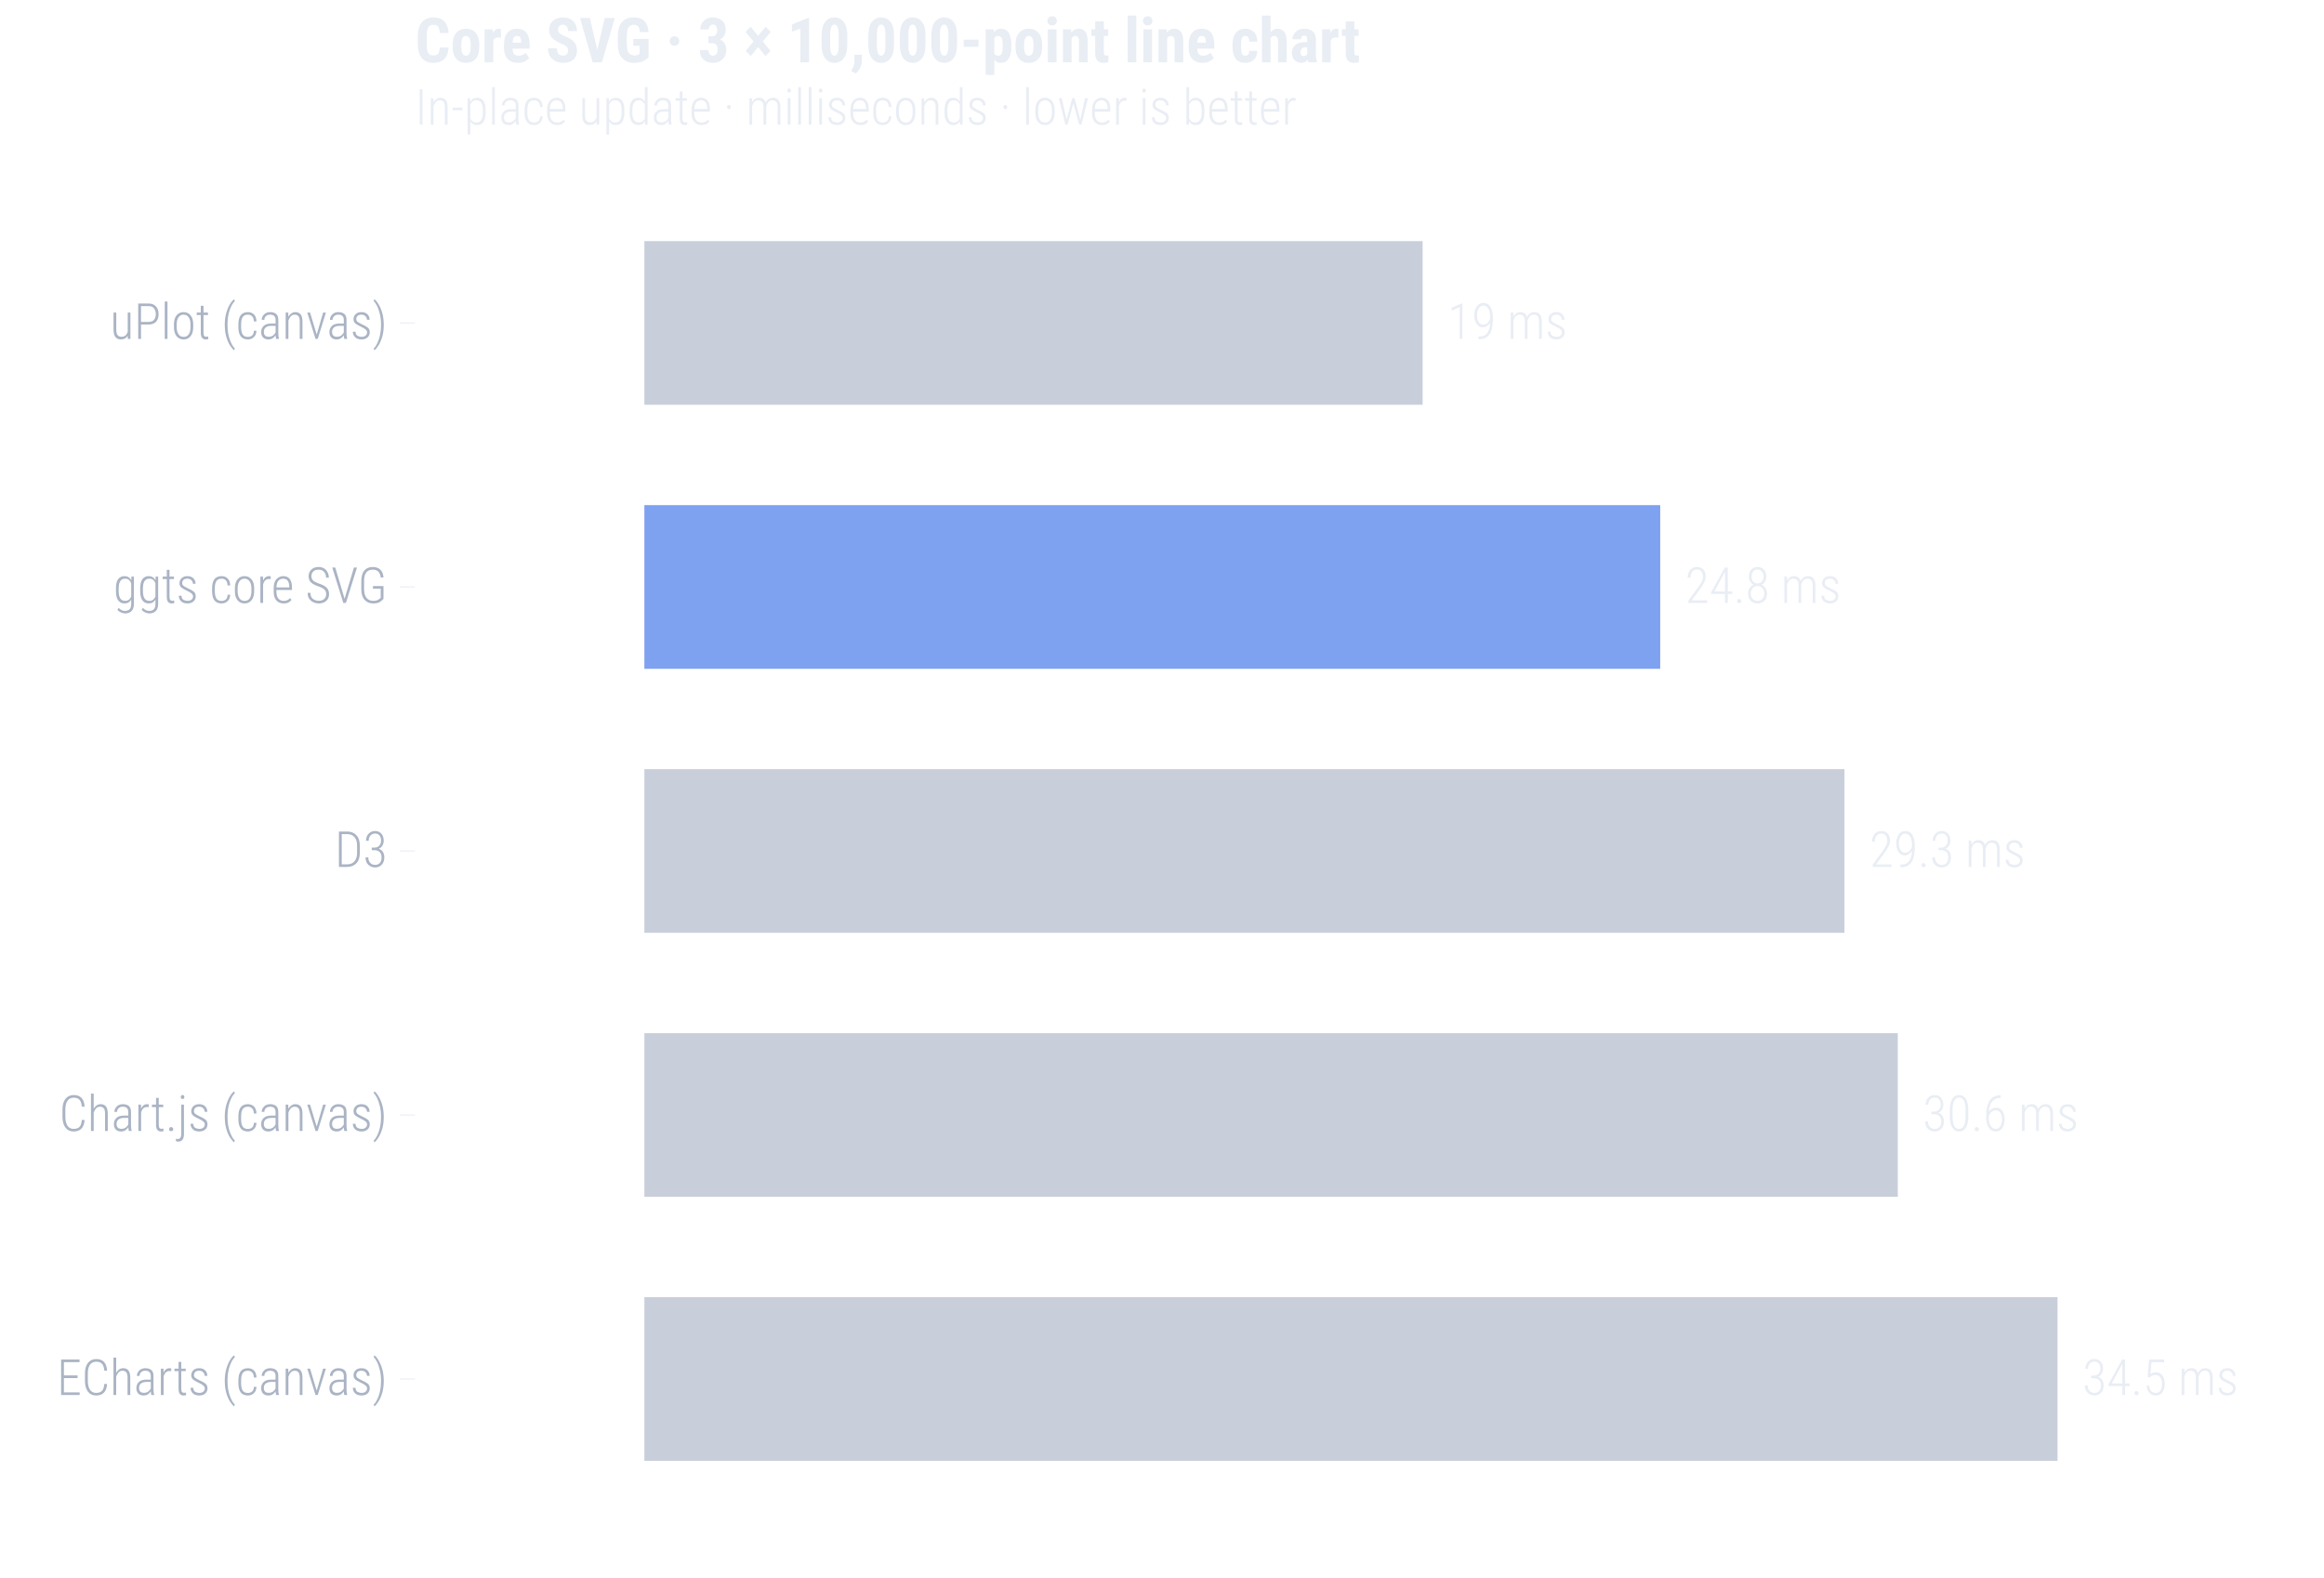
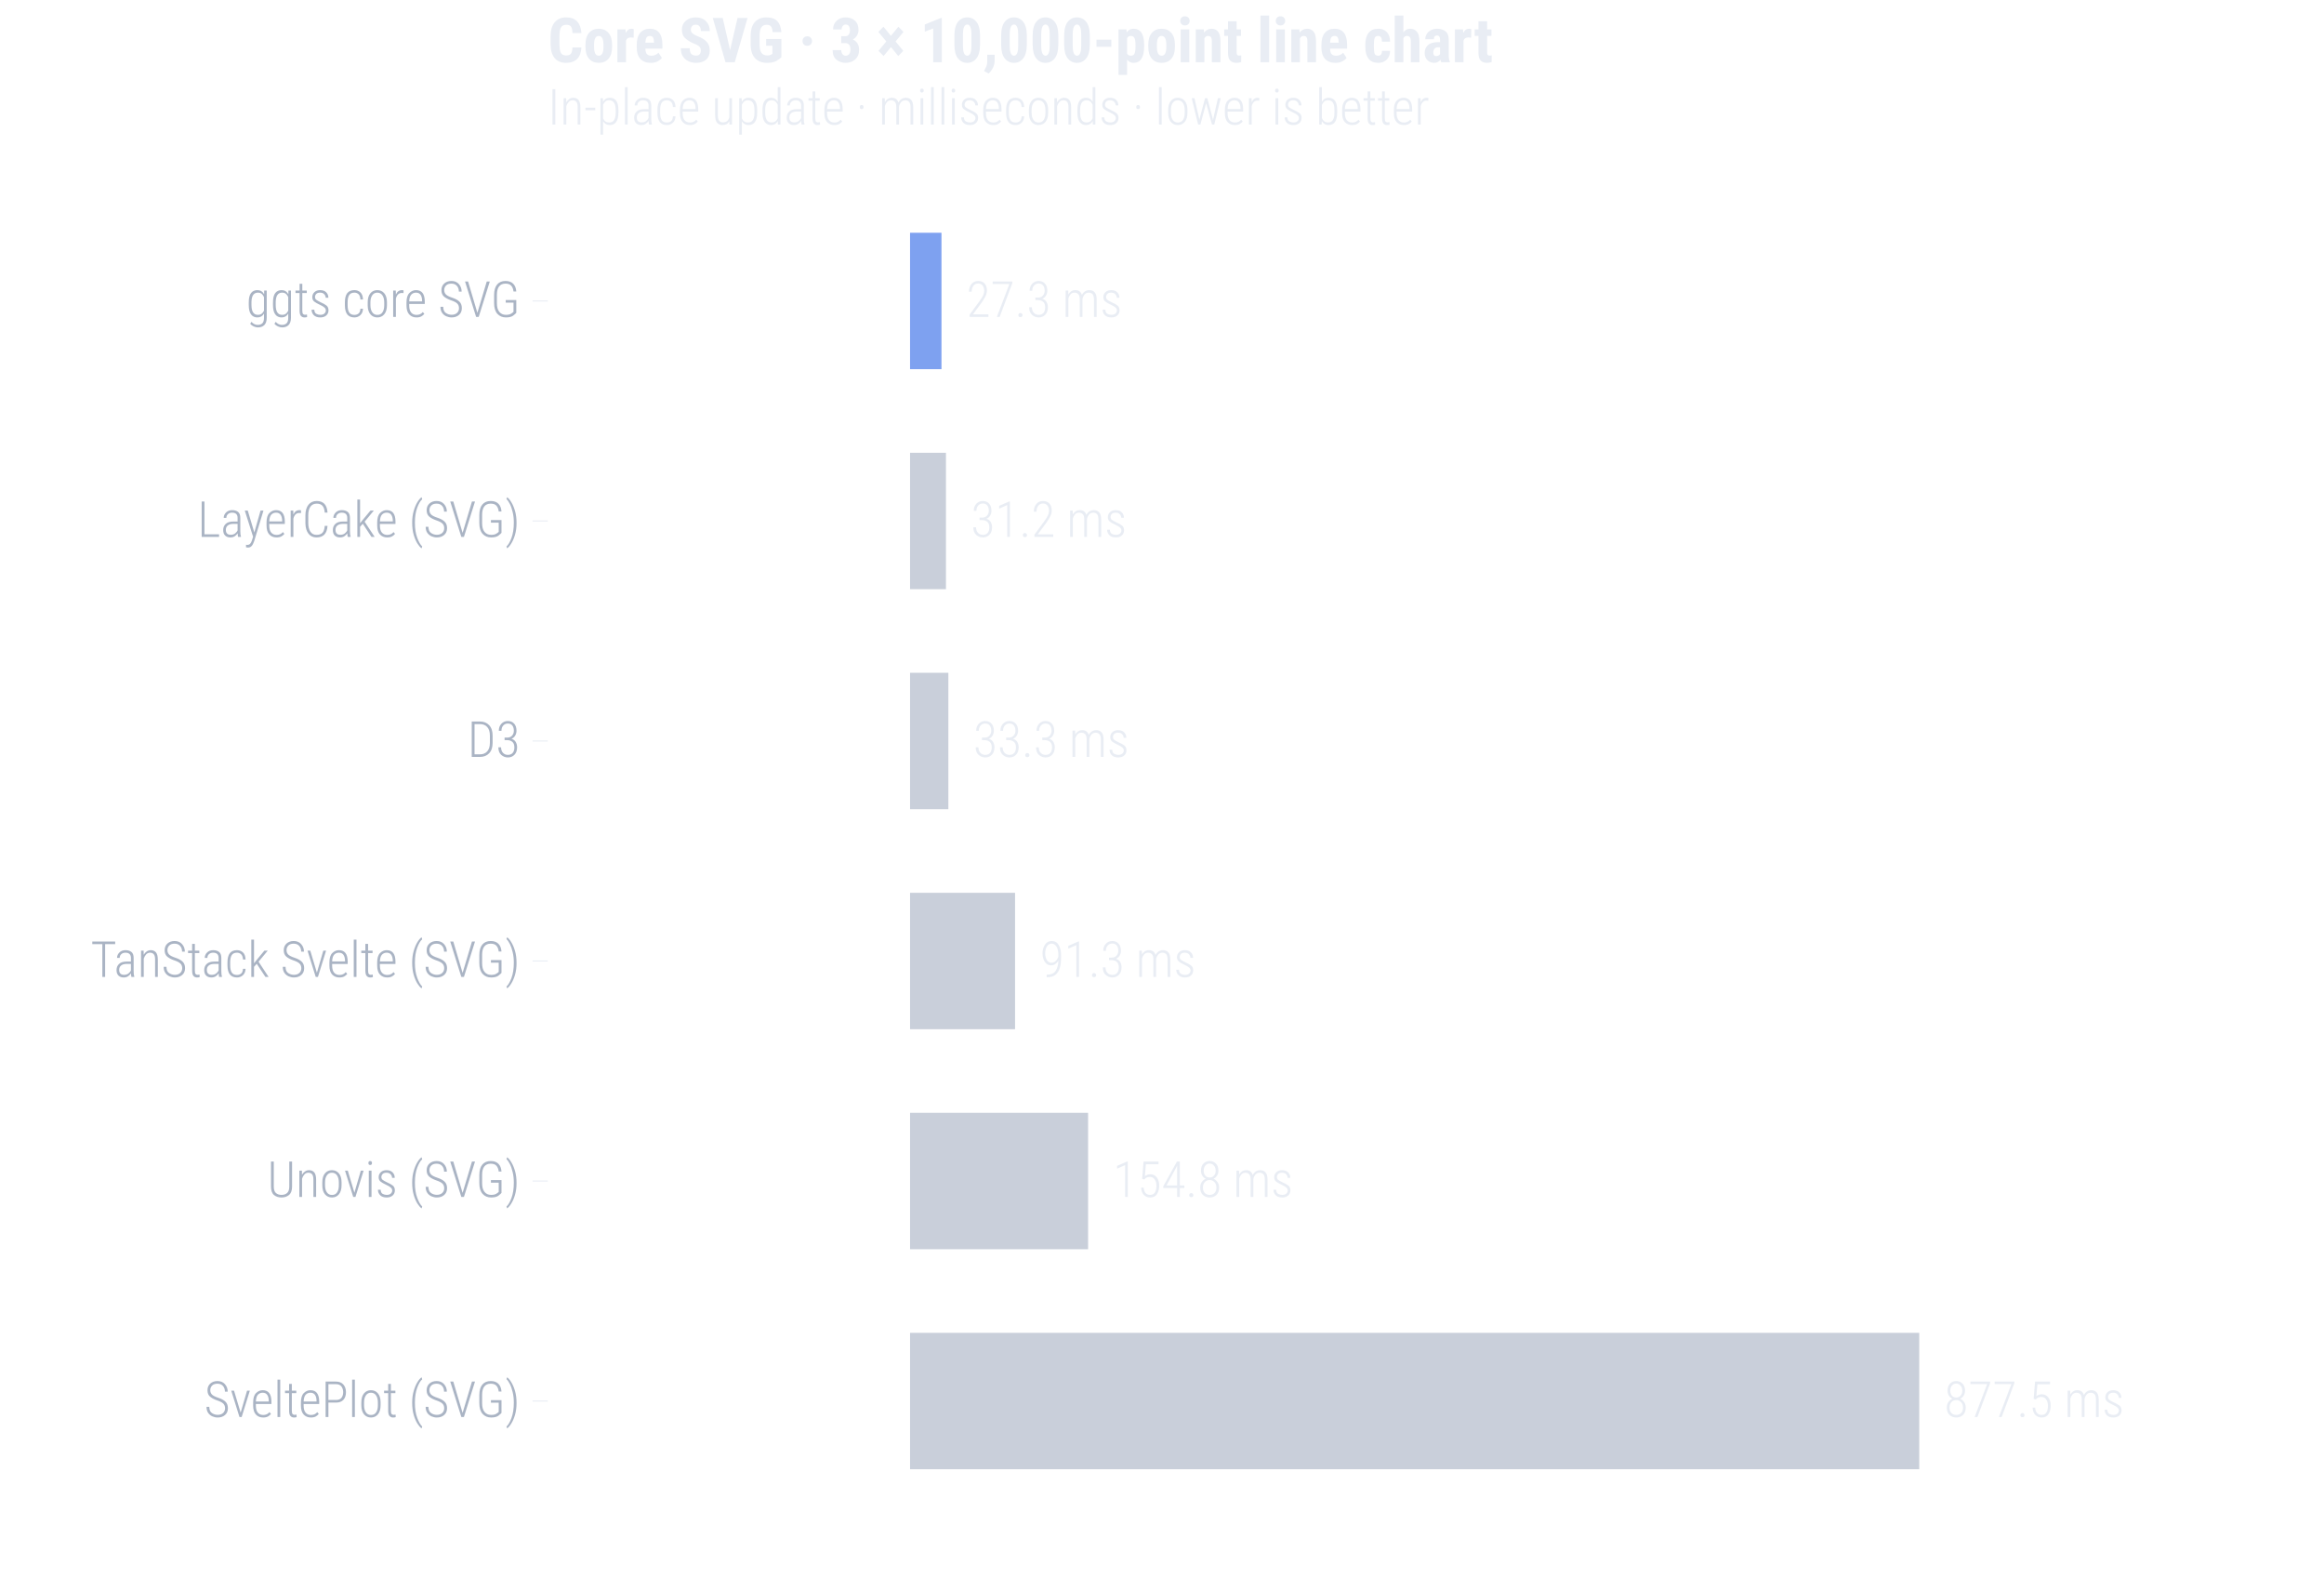
- <svg xmlns="http://www.w3.org/2000/svg" width="560" height="380" viewBox="0 0 560 380" role="img" aria-label="Core SVG · 3 × 10,000-point line chart. In-place update · milliseconds · lower is better. uPlot (canvas): 19 ms; ggts core SVG: 24.8 ms; D3: 29.3 ms; Chart.js (canvas): 30.6 ms; ECharts (canvas): 34.5 ms." class="gg-plot" font-family="&quot;Roboto Condensed&quot;, &quot;Arial Narrow&quot;, Arial, sans-serif" font-size="11" font-weight="300" text-rendering="optimizeLegibility" shape-rendering="geometricPrecision">
+ <svg xmlns="http://www.w3.org/2000/svg" width="560" height="380" viewBox="0 0 560 380" role="img" aria-label="Core SVG · 3 × 10,000-point line chart. In-place update · milliseconds · lower is better. ggts core SVG: 27.3 ms; LayerCake (SVG): 31.2 ms; D3: 33.3 ms; TanStack Svelte (SVG): 91.3 ms; Unovis (SVG): 154.8 ms; SveltePlot (SVG): 877.5 ms." class="gg-plot" font-family="&quot;Roboto Condensed&quot;, &quot;Arial Narrow&quot;, Arial, sans-serif" font-size="11" font-weight="300" text-rendering="optimizeLegibility" shape-rendering="geometricPrecision">
  <rect class="gg-paper" width="560" height="380" fill="var(--gg-paper, transparent)" />
-   <text class="gg-title" x="100" y="15" font-size="15" font-weight="700" fill="var(--gg-ink, #e9edf4)">Core SVG · 3 × 10,000-point line chart</text>
-   <text class="gg-subtitle" x="100" y="30" font-size="12" font-weight="300" fill="var(--gg-ink, #e9edf4)">In-place update · milliseconds · lower is better</text>
+   <text class="gg-title" x="132" y="15" font-size="15" font-weight="700" fill="var(--gg-ink, #e9edf4)">Core SVG · 3 × 10,000-point line chart</text>
+   <text class="gg-subtitle" x="132" y="30" font-size="12" font-weight="300" fill="var(--gg-ink, #e9edf4)">In-place update · milliseconds · lower is better</text>
  <defs>
    <clipPath id="gg-clip-0">
-       <rect width="456" height="318" />
+       <rect width="424" height="318" />
    </clipPath>
  </defs>
-   <g class="gg-panel" data-panel="0" transform="translate(100,46)">
-     <rect class="gg-panel-background" width="456" height="318" fill="var(--gg-panel, transparent)" />
+   <g class="gg-panel" data-panel="0" transform="translate(132,46)">
+     <rect class="gg-panel-background" width="424" height="318" fill="var(--gg-panel, transparent)" />
    <g class="gg-grid" stroke="var(--gg-grid, transparent)" stroke-width="0.25" vector-effect="non-scaling-stroke">
-       <line x1="55.27" y1="0" x2="55.27" y2="318" />
-       <line x1="153.97" y1="0" x2="153.97" y2="318" />
-       <line x1="252.68" y1="0" x2="252.68" y2="318" />
-       <line x1="351.38" y1="0" x2="351.38" y2="318" />
-       <line x1="450.08" y1="0" x2="450.08" y2="318" />
-       <line x1="0" y1="31.8" x2="456" y2="31.8" />
-       <line x1="0" y1="95.4" x2="456" y2="95.4" />
-       <line x1="0" y1="159" x2="456" y2="159" />
-       <line x1="0" y1="222.6" x2="456" y2="222.6" />
-       <line x1="0" y1="286.2" x2="456" y2="286.2" />
+       <line x1="31.87" y1="0" x2="31.87" y2="318" />
+       <line x1="87.29" y1="0" x2="87.29" y2="318" />
+       <line x1="142.72" y1="0" x2="142.72" y2="318" />
+       <line x1="198.14" y1="0" x2="198.14" y2="318" />
+       <line x1="253.57" y1="0" x2="253.57" y2="318" />
+       <line x1="308.99" y1="0" x2="308.99" y2="318" />
+       <line x1="364.42" y1="0" x2="364.42" y2="318" />
+       <line x1="419.84" y1="0" x2="419.84" y2="318" />
+       <line x1="0" y1="26.5" x2="424" y2="26.5" />
+       <line x1="0" y1="79.5" x2="424" y2="79.5" />
+       <line x1="0" y1="132.5" x2="424" y2="132.5" />
+       <line x1="0" y1="185.5" x2="424" y2="185.5" />
+       <line x1="0" y1="238.5" x2="424" y2="238.5" />
+       <line x1="0" y1="291.5" x2="424" y2="291.5" />
    </g>
    <g class="gg-marks" clip-path="url(#gg-clip-0)">
      <g class="gg-batch gg-rects" data-layer="0">
-         <rect x="55.27" y="12.08" width="187.53" height="39.43" fill="#c9cfda" />
-         <rect x="55.27" y="75.68" width="244.78" height="39.43" fill="#7ea1f0" />
-         <rect x="55.27" y="139.28" width="289.19" height="39.43" fill="#c9cfda" />
-         <rect x="55.27" y="202.88" width="302.03" height="39.43" fill="#c9cfda" />
-         <rect x="55.27" y="266.48" width="340.52" height="39.43" fill="#c9cfda" />
+         <rect x="87.29" y="10.07" width="7.57" height="32.86" fill="#7ea1f0" />
+         <rect x="87.29" y="63.07" width="8.65" height="32.86" fill="#c9cfda" />
+         <rect x="87.29" y="116.07" width="9.23" height="32.86" fill="#c9cfda" />
+         <rect x="87.29" y="169.07" width="25.3" height="32.86" fill="#c9cfda" />
+         <rect x="87.29" y="222.07" width="42.9" height="32.86" fill="#c9cfda" />
+         <rect x="87.29" y="275.07" width="243.18" height="32.86" fill="#c9cfda" />
      </g>
      <g class="gg-batch gg-glyphs" data-layer="1" font-size="12" text-anchor="start">
-         <text x="248.81" y="31.8" dy="0.32em" fill="var(--gg-ink, #e9edf4)">19 ms</text>
-         <text x="306.05" y="95.4" dy="0.32em" fill="var(--gg-ink, #e9edf4)">24.8 ms</text>
-         <text x="350.47" y="159" dy="0.32em" fill="var(--gg-ink, #e9edf4)">29.3 ms</text>
-         <text x="363.3" y="222.6" dy="0.32em" fill="var(--gg-ink, #e9edf4)">30.6 ms</text>
-         <text x="401.79" y="286.2" dy="0.32em" fill="var(--gg-ink, #e9edf4)">34.5 ms</text>
+         <text x="100.86" y="26.5" dy="0.32em" fill="var(--gg-ink, #e9edf4)">27.3 ms</text>
+         <text x="101.94" y="79.5" dy="0.32em" fill="var(--gg-ink, #e9edf4)">31.2 ms</text>
+         <text x="102.52" y="132.5" dy="0.32em" fill="var(--gg-ink, #e9edf4)">33.3 ms</text>
+         <text x="118.6" y="185.5" dy="0.32em" fill="var(--gg-ink, #e9edf4)">91.3 ms</text>
+         <text x="136.19" y="238.5" dy="0.32em" fill="var(--gg-ink, #e9edf4)">154.8 ms</text>
+         <text x="336.47" y="291.5" dy="0.32em" fill="var(--gg-ink, #e9edf4)">877.5 ms</text>
      </g>
    </g>
-     <rect class="gg-panel-border" width="456" height="318" fill="none" stroke="var(--gg-panelBorder, transparent)" stroke-width="0.5" vector-effect="non-scaling-stroke" />
+     <rect class="gg-panel-border" width="424" height="318" fill="none" stroke="var(--gg-panelBorder, transparent)" stroke-width="0.5" vector-effect="non-scaling-stroke" />
  </g>
-   <g class="gg-axis gg-axis-y" transform="translate(100,46)">
-     <g class="gg-tick" transform="translate(0,31.8)">
-       <line x2="-3.67" stroke="var(--gg-tickColor, #e9edf4)" stroke-width="0.25" vector-effect="non-scaling-stroke" />
-       <text x="-6.67" dy="0.32em" text-anchor="end" fill="var(--gg-axisText, #aab4c4)" font-size="12" font-weight="300">uPlot (canvas)</text>
-     </g>
-     <g class="gg-tick" transform="translate(0,95.4)">
+   <g class="gg-axis gg-axis-y" transform="translate(132,46)">
+     <g class="gg-tick" transform="translate(0,26.5)">
      <line x2="-3.67" stroke="var(--gg-tickColor, #e9edf4)" stroke-width="0.25" vector-effect="non-scaling-stroke" />
      <text x="-6.67" dy="0.32em" text-anchor="end" fill="var(--gg-axisText, #aab4c4)" font-size="12" font-weight="300">ggts core SVG</text>
    </g>
-     <g class="gg-tick" transform="translate(0,159)">
+     <g class="gg-tick" transform="translate(0,79.5)">
+       <line x2="-3.67" stroke="var(--gg-tickColor, #e9edf4)" stroke-width="0.25" vector-effect="non-scaling-stroke" />
+       <text x="-6.67" dy="0.32em" text-anchor="end" fill="var(--gg-axisText, #aab4c4)" font-size="12" font-weight="300">LayerCake (SVG)</text>
+     </g>
+     <g class="gg-tick" transform="translate(0,132.5)">
      <line x2="-3.67" stroke="var(--gg-tickColor, #e9edf4)" stroke-width="0.25" vector-effect="non-scaling-stroke" />
      <text x="-6.67" dy="0.32em" text-anchor="end" fill="var(--gg-axisText, #aab4c4)" font-size="12" font-weight="300">D3</text>
    </g>
-     <g class="gg-tick" transform="translate(0,222.6)">
+     <g class="gg-tick" transform="translate(0,185.5)">
      <line x2="-3.67" stroke="var(--gg-tickColor, #e9edf4)" stroke-width="0.25" vector-effect="non-scaling-stroke" />
-       <text x="-6.67" dy="0.32em" text-anchor="end" fill="var(--gg-axisText, #aab4c4)" font-size="12" font-weight="300">Chart.js (canvas)</text>
+       <text x="-6.67" dy="0.32em" text-anchor="end" fill="var(--gg-axisText, #aab4c4)" font-size="12" font-weight="300">TanStack Svelte (SVG)</text>
    </g>
-     <g class="gg-tick" transform="translate(0,286.2)">
+     <g class="gg-tick" transform="translate(0,238.5)">
      <line x2="-3.67" stroke="var(--gg-tickColor, #e9edf4)" stroke-width="0.25" vector-effect="non-scaling-stroke" />
-       <text x="-6.67" dy="0.32em" text-anchor="end" fill="var(--gg-axisText, #aab4c4)" font-size="12" font-weight="300">ECharts (canvas)</text>
+       <text x="-6.67" dy="0.32em" text-anchor="end" fill="var(--gg-axisText, #aab4c4)" font-size="12" font-weight="300">Unovis (SVG)</text>
+     </g>
+     <g class="gg-tick" transform="translate(0,291.5)">
+       <line x2="-3.67" stroke="var(--gg-tickColor, #e9edf4)" stroke-width="0.25" vector-effect="non-scaling-stroke" />
+       <text x="-6.67" dy="0.32em" text-anchor="end" fill="var(--gg-axisText, #aab4c4)" font-size="12" font-weight="300">SveltePlot (SVG)</text>
    </g>
  </g>
</svg>
